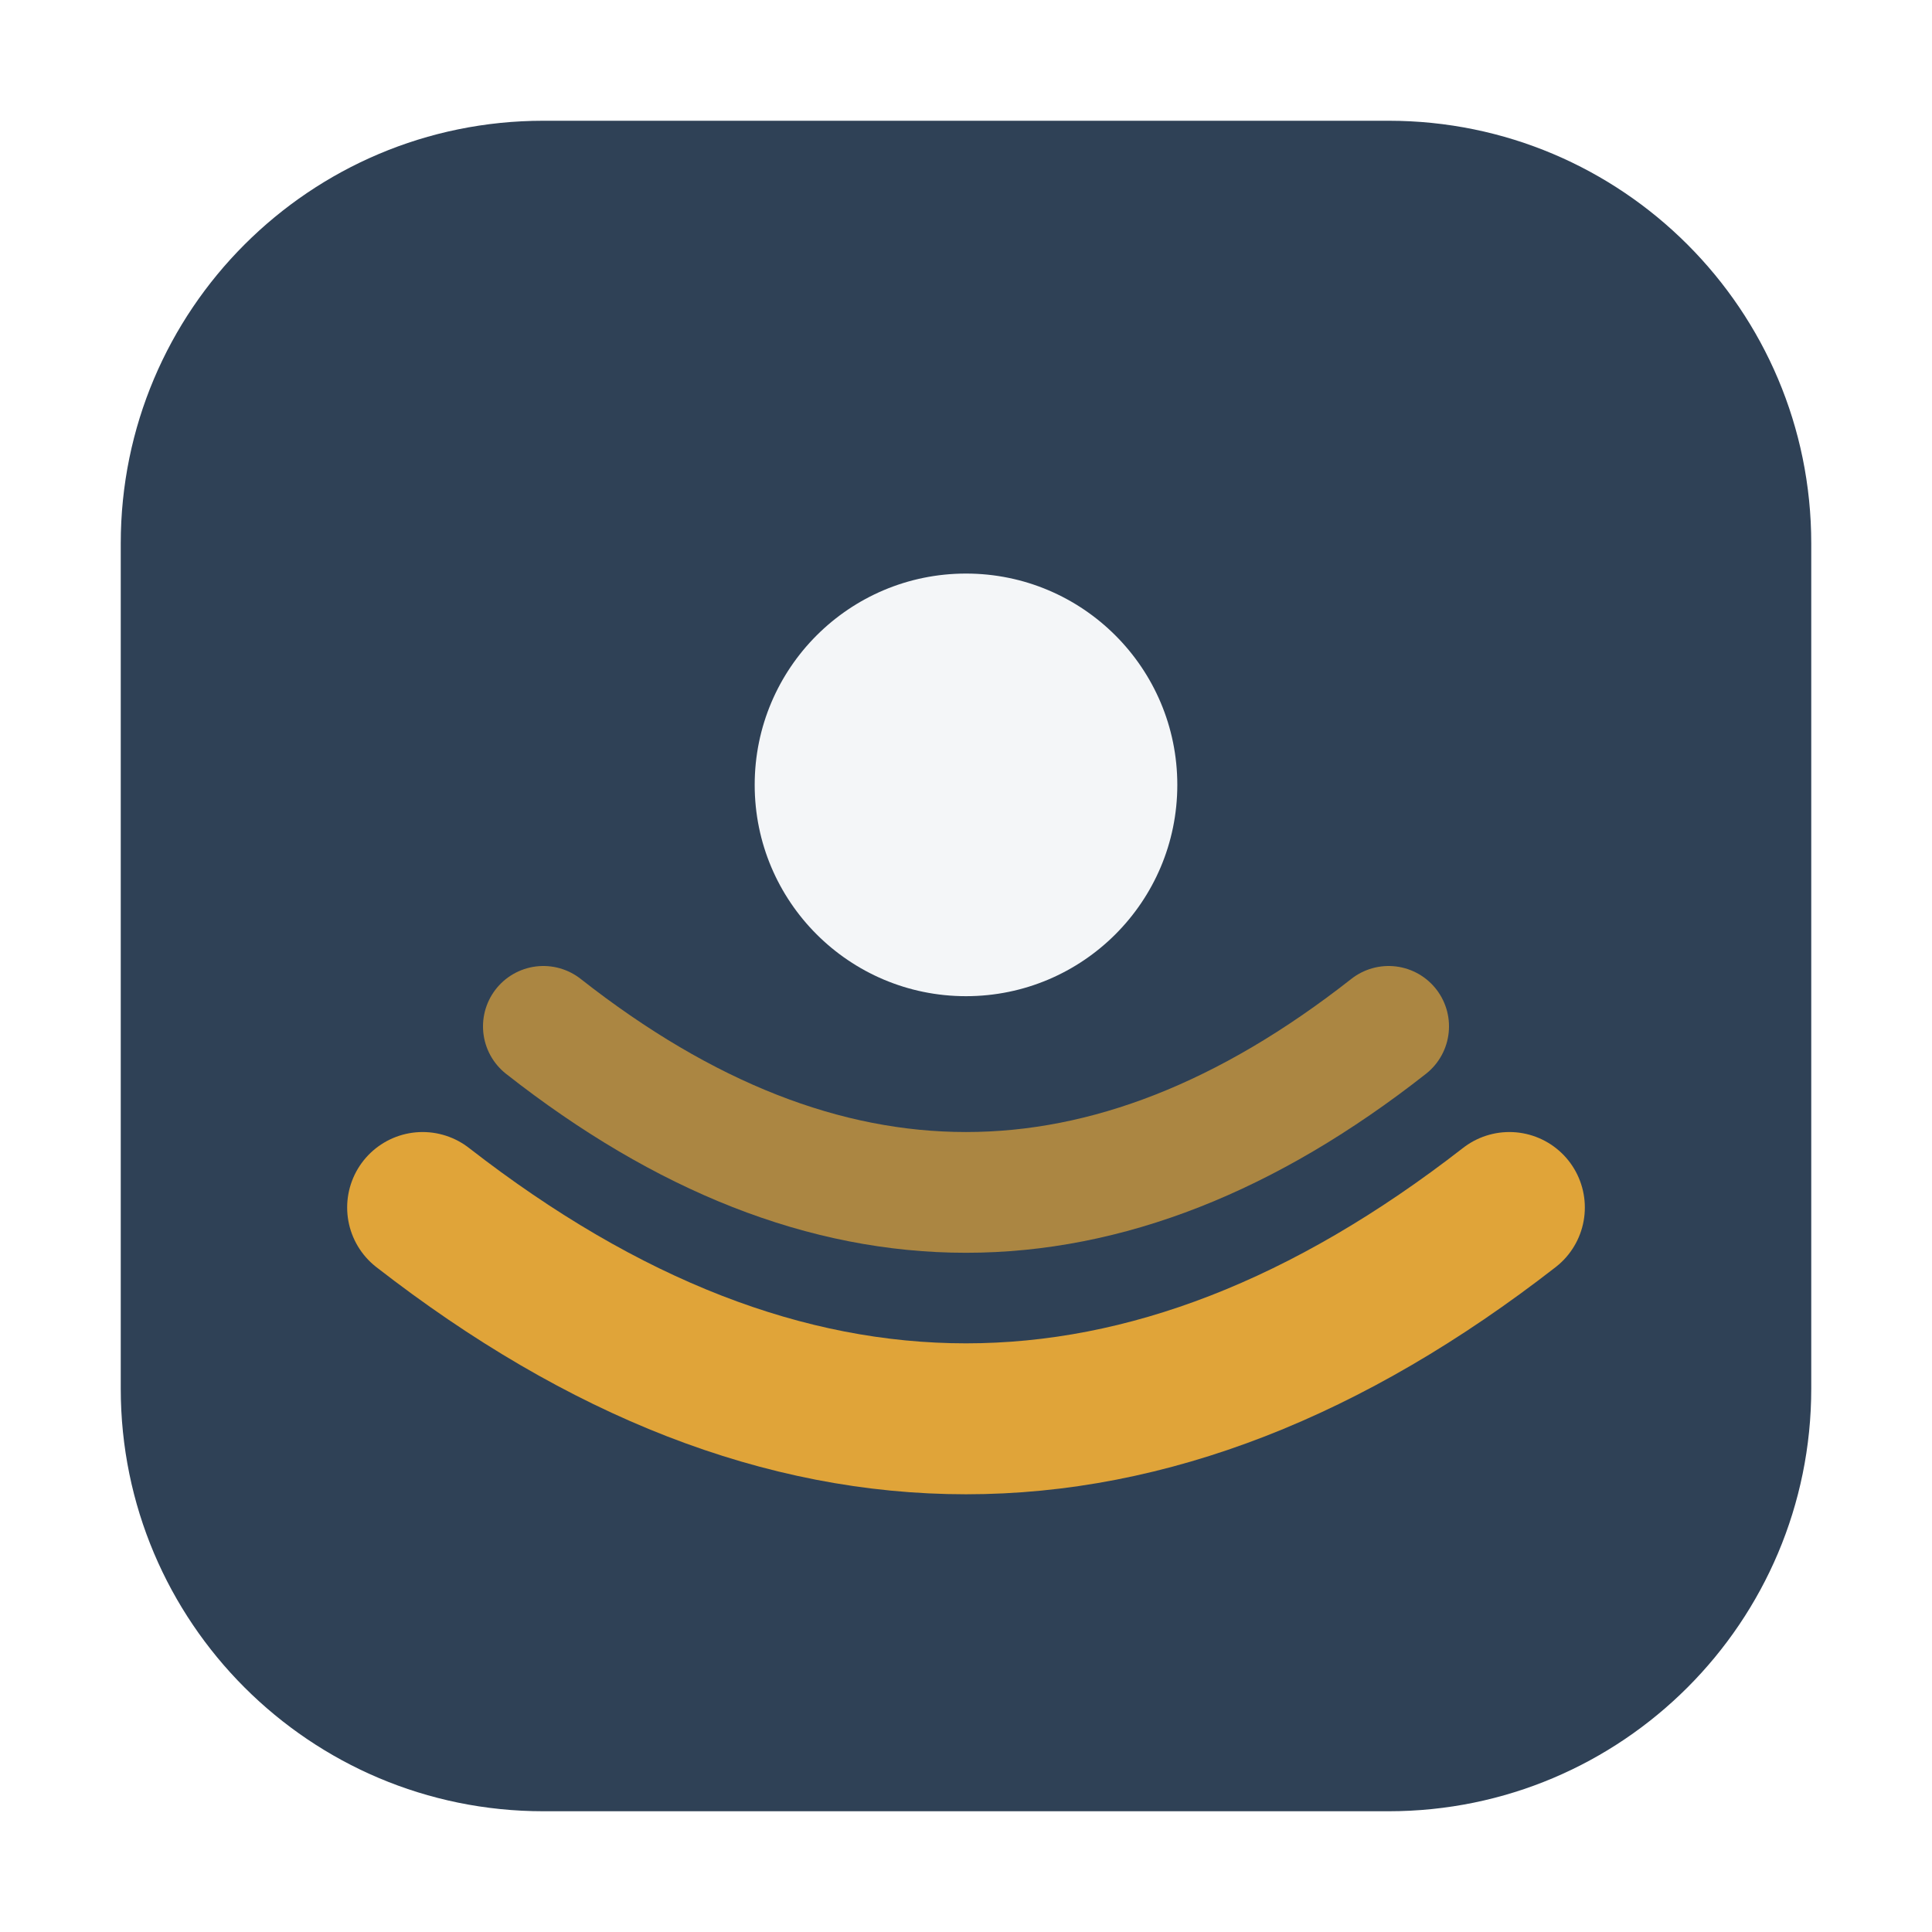
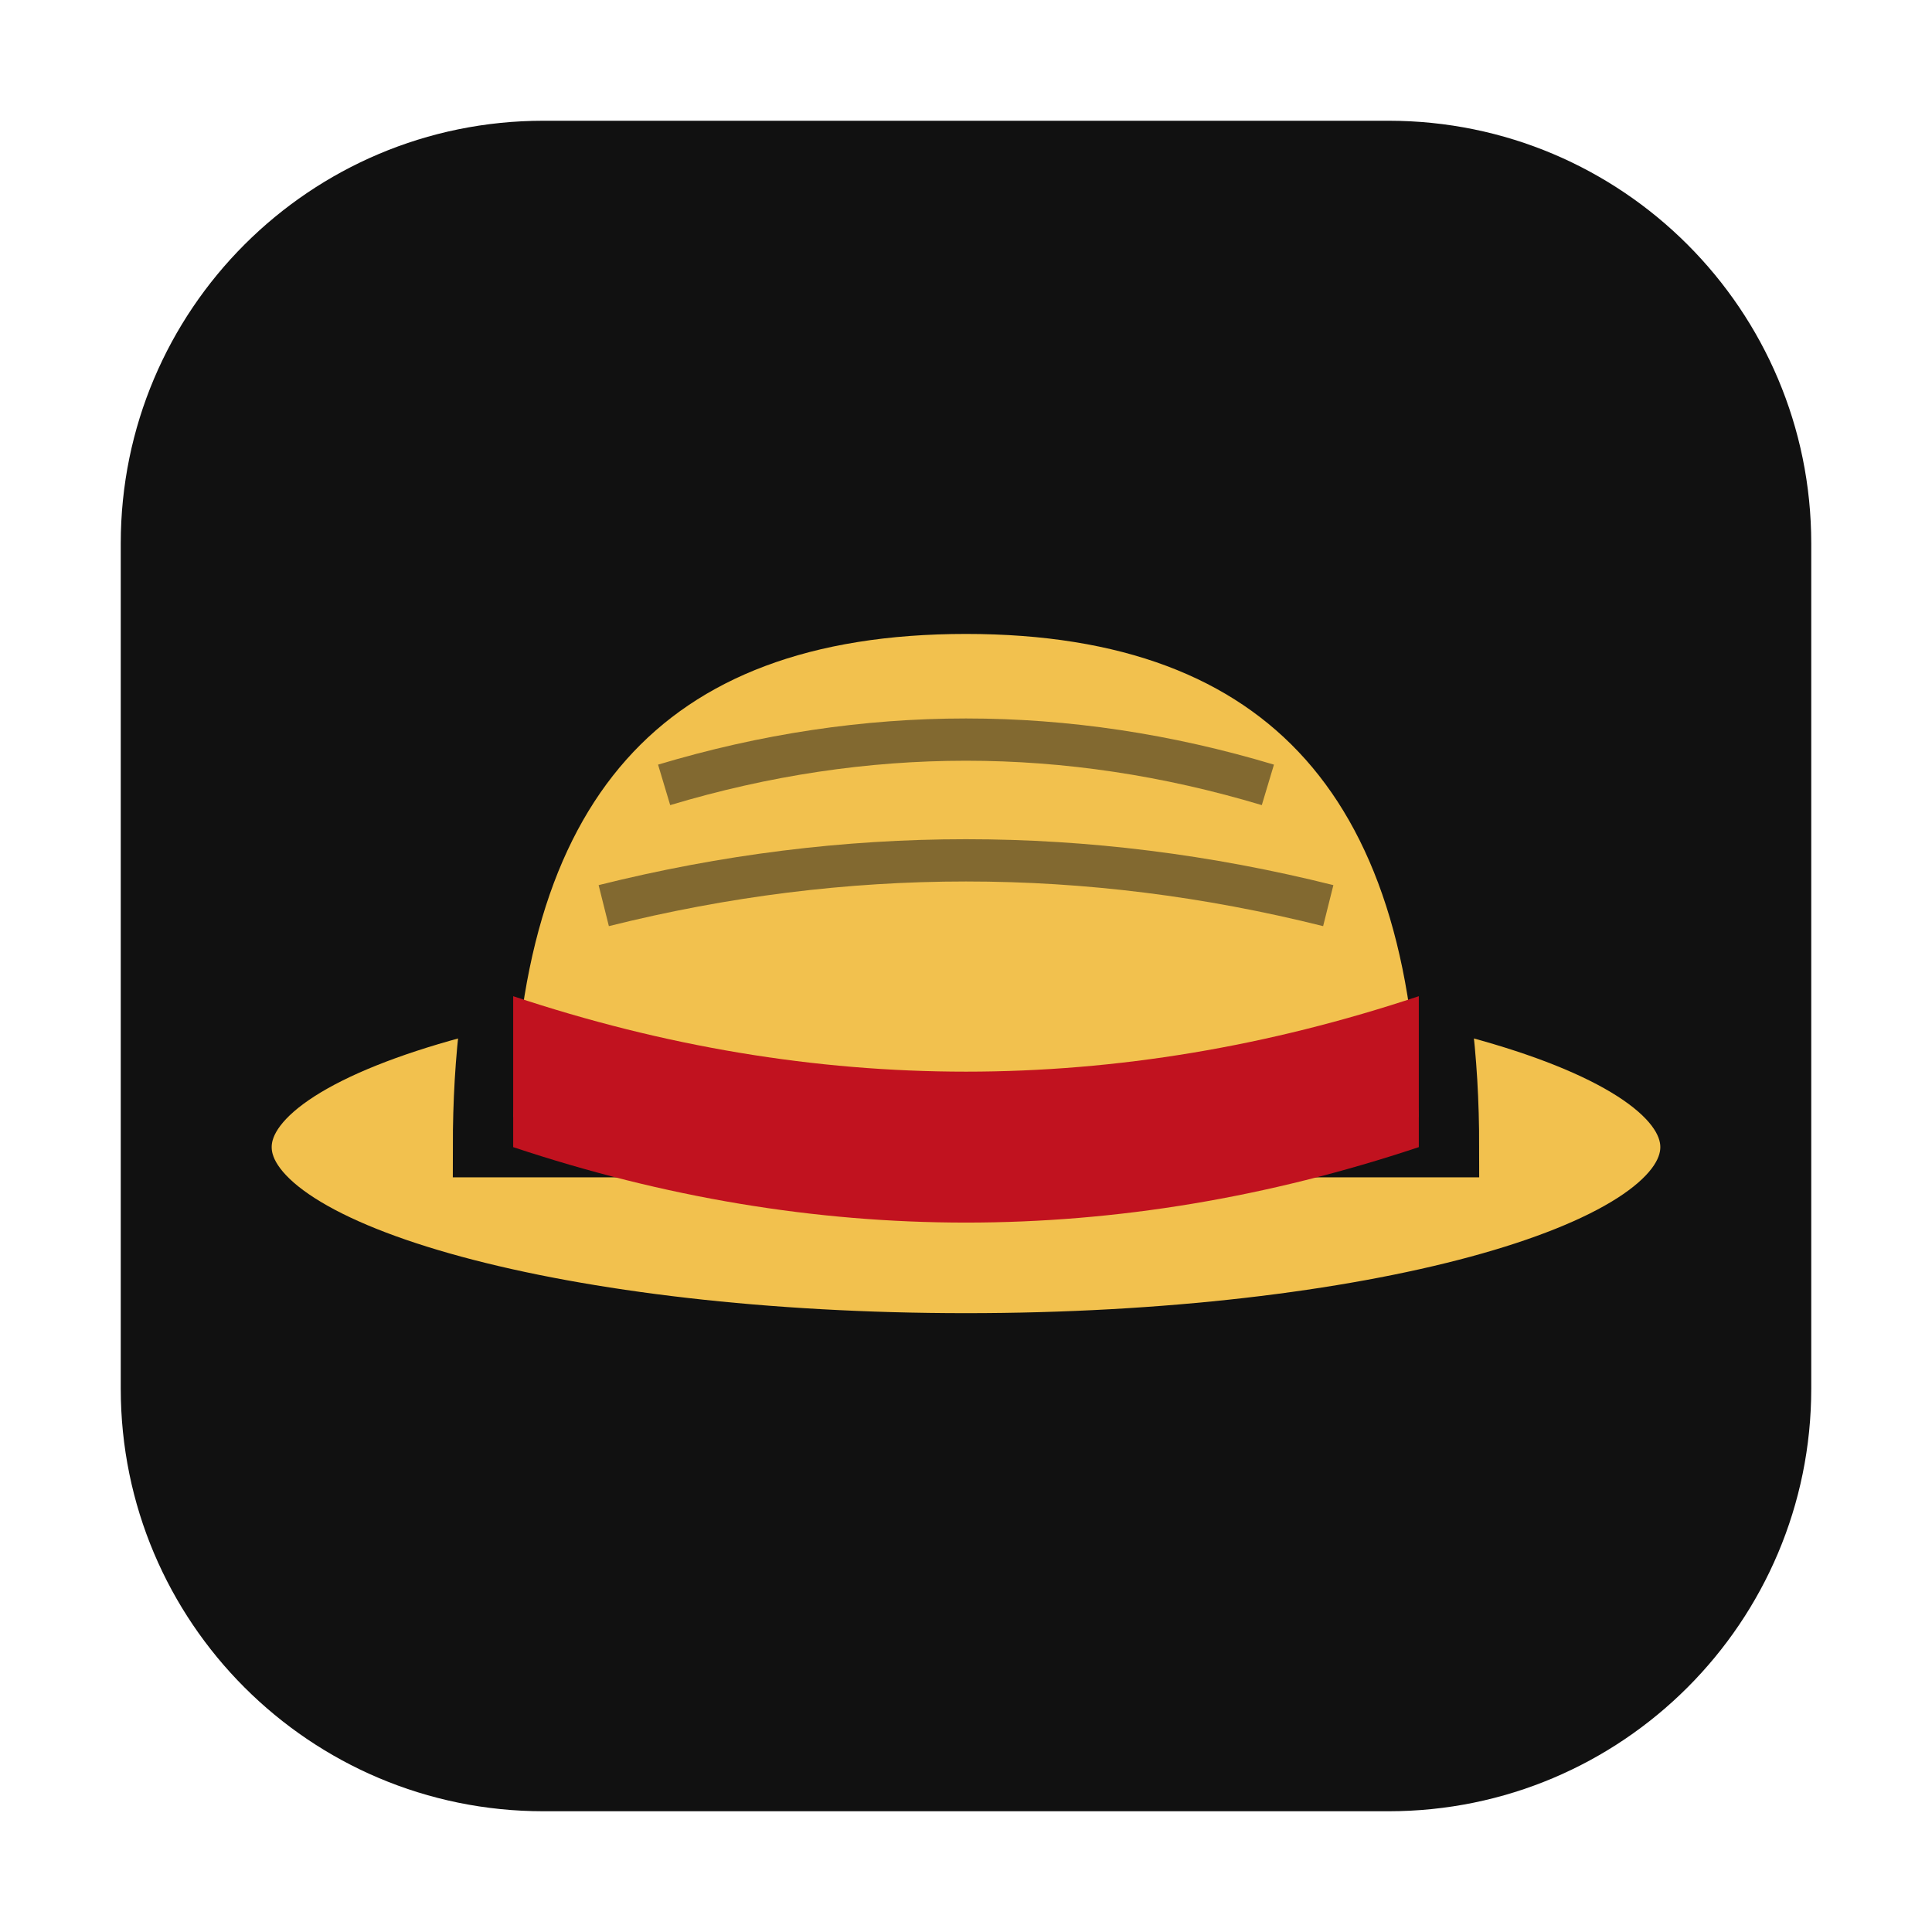
<svg xmlns="http://www.w3.org/2000/svg" viewBox="0 0 64 64" width="64" height="64">
-   <rect x="4" y="4" width="56" height="56" rx="14" fill="#2F4156" />
-   <path d="M14 40 Q32 54 50 40" fill="none" stroke="#E0A439" stroke-width="5" stroke-linecap="round" />
-   <path d="M18 34 Q32 45 46 34" fill="none" stroke="#E0A439" stroke-width="4" stroke-linecap="round" opacity="0.7" />
-   <circle cx="32" cy="26" r="7" fill="#F4F6F8" />
+   <rect x="4" y="4" width="56" height="56" rx="14" fill="#111111" />
+   <ellipse cx="32" cy="38" rx="24" ry="6.5" fill="#f2c14e" stroke="#111" stroke-width="2" />
+   <path d="M16 38 Q16 20 32 20 Q48 20 48 38 Z" fill="#f2c14e" stroke="#111" stroke-width="2" />
+   <path d="M17 33 Q32 38 47 33 L47 38 Q32 43 17 38 Z" fill="#c1121f" />
+   <path d="M22 26 Q32 23 42 26" fill="none" stroke="#111" stroke-width="1.4" opacity="0.5" />
+   <path d="M20 30 Q32 27 44 30" fill="none" stroke="#111" stroke-width="1.4" opacity="0.5" />
</svg>
